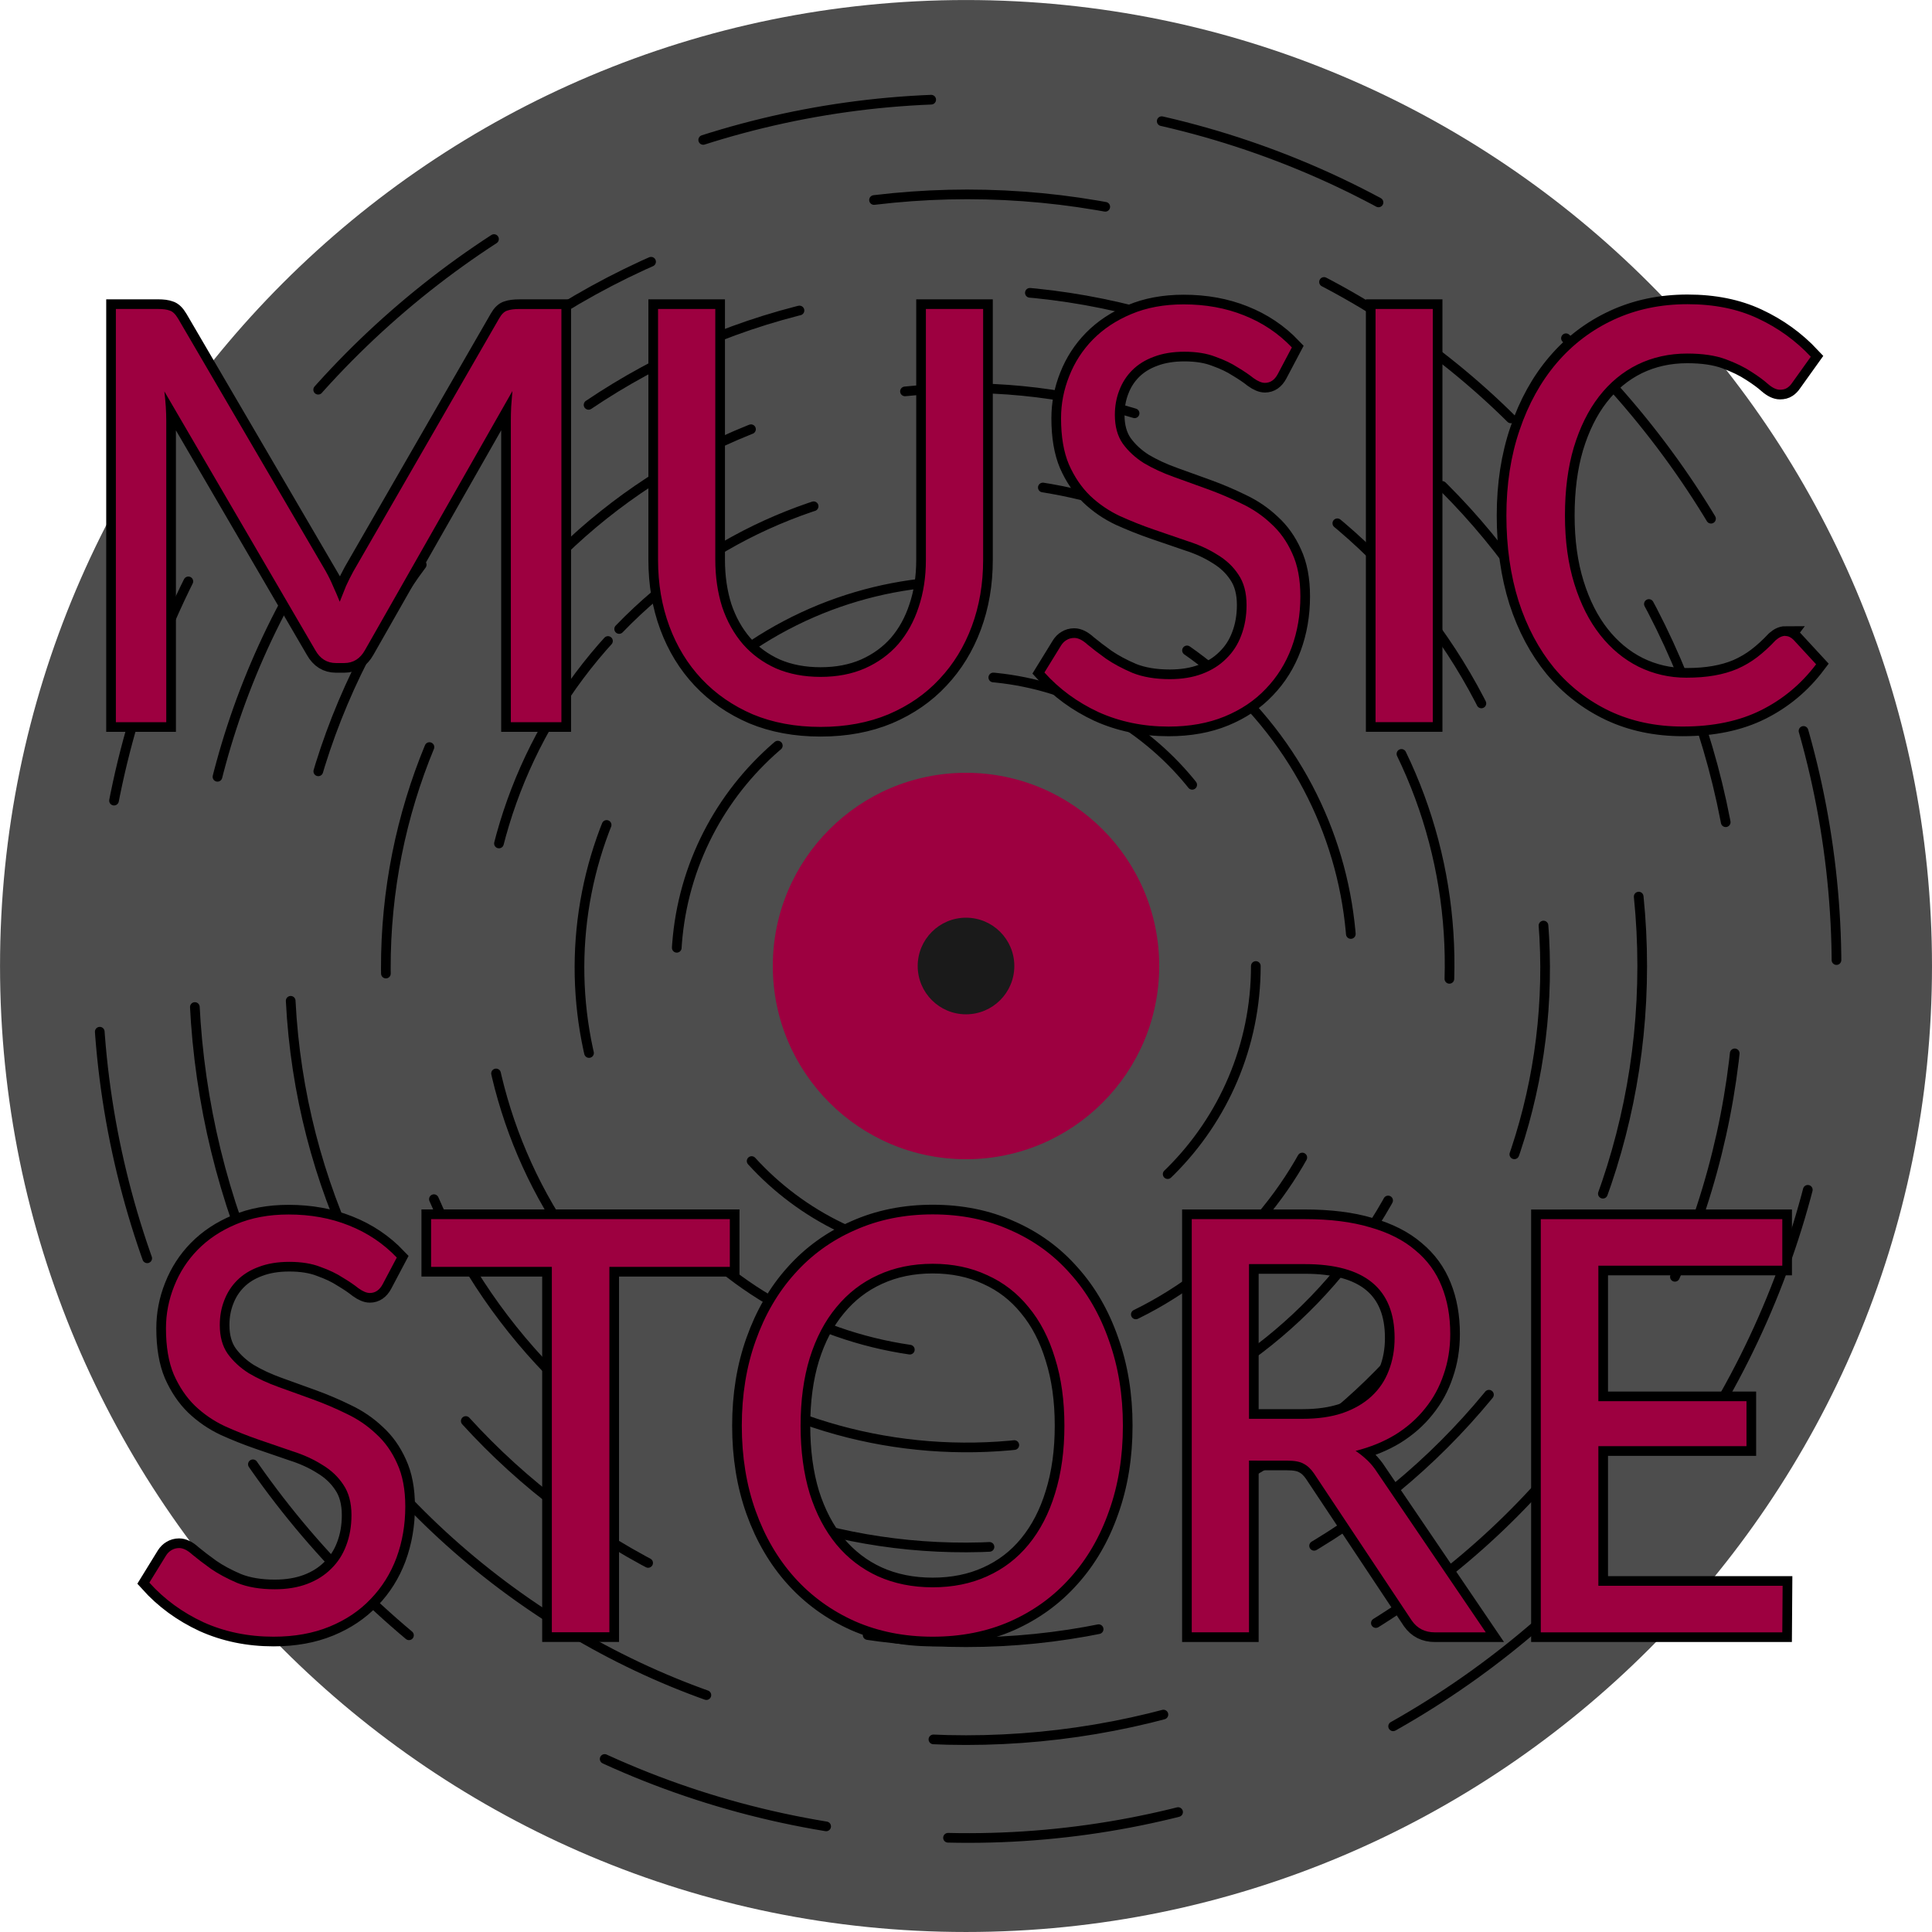
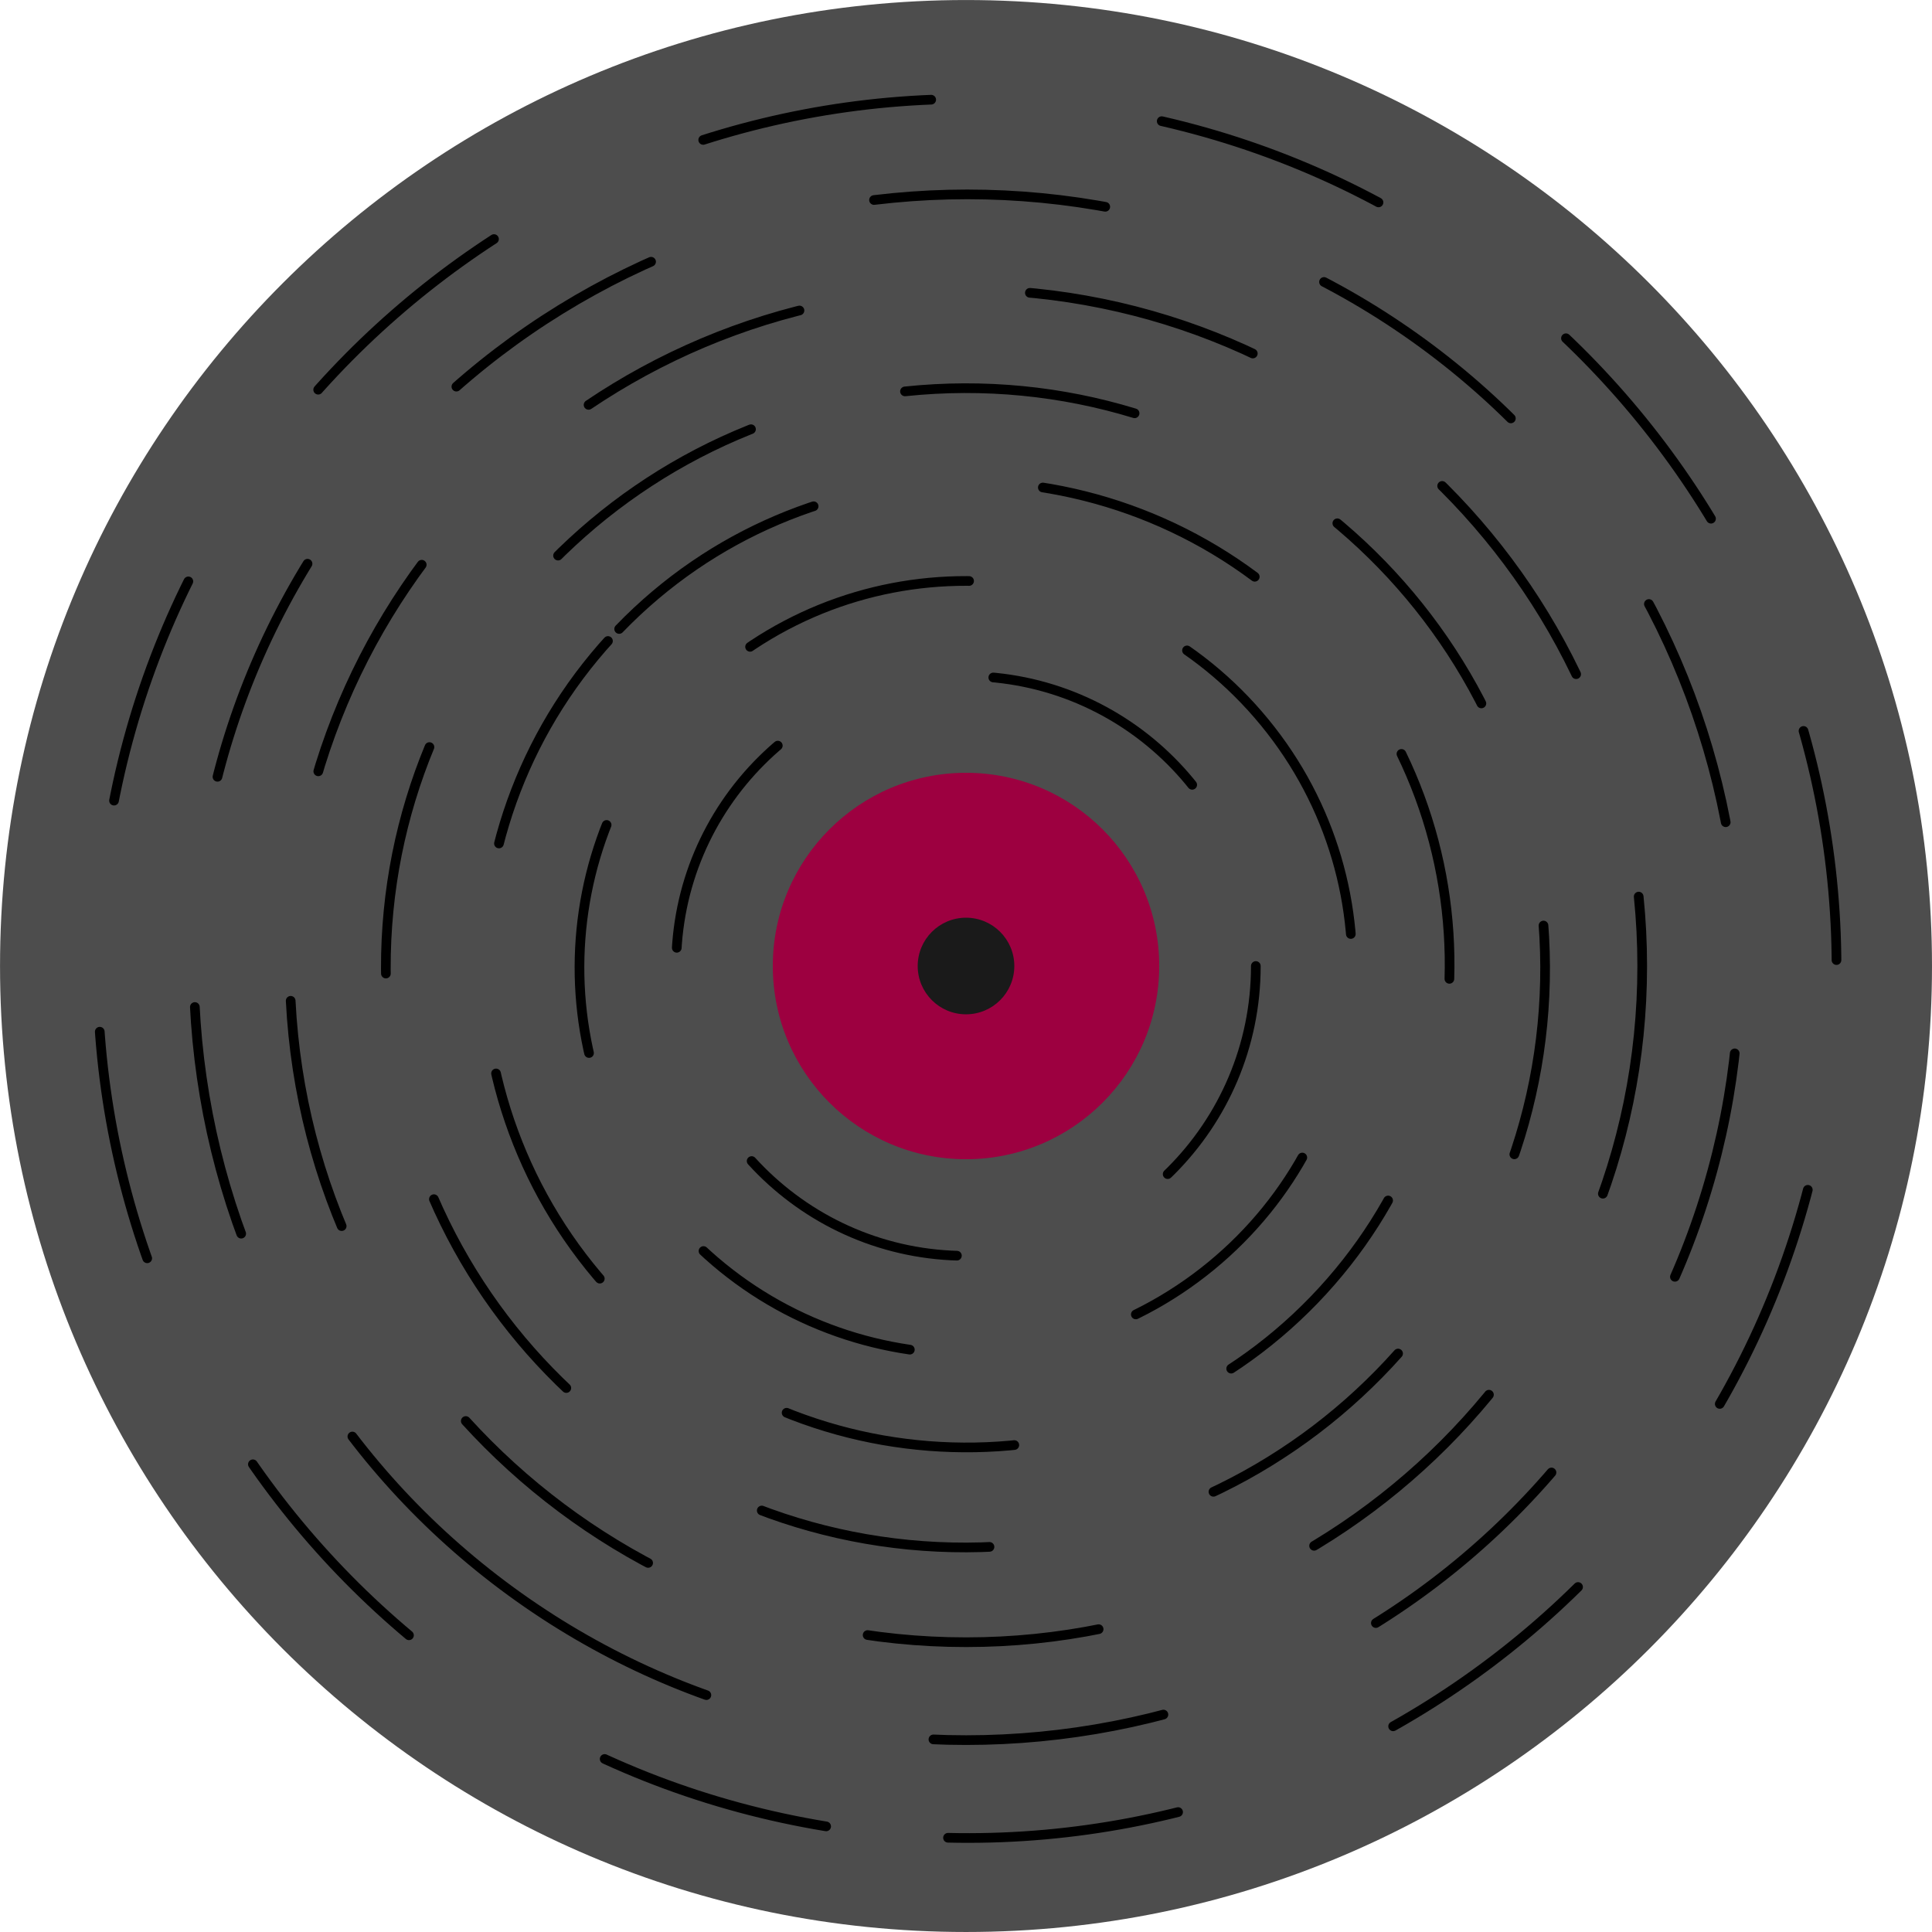
<svg xmlns="http://www.w3.org/2000/svg" width="52.917mm" height="52.917mm" viewBox="0 0 52.917 52.917" version="1.1" id="svg1">
  <defs id="defs1" />
  <g id="layer1" transform="translate(-53.9402,-67.42525)">
    <circle style="vector-effect:non-scaling-stroke;fill:#4d4d4d;stroke:none;stroke-width:0.265;stroke-linecap:round;-inkscape-stroke:hairline;paint-order:stroke markers fill" id="path1" cx="80.399" cy="93.884" r="26.458" />
    <circle style="fill:none;stroke:#000000;stroke-width:0.265;stroke-linecap:round;stroke-dasharray:6.36, 6.36;stroke-dashoffset:0;stroke-opacity:1;paint-order:stroke markers fill" id="path1-9" cx="79.677" cy="-94.589" r="23.812" transform="rotate(99.326)" />
    <circle style="fill:none;stroke:#000000;stroke-width:0.265;stroke-linecap:round;stroke-opacity:1;paint-order:stroke markers fill;stroke-dasharray:6.36,6.36;stroke-dashoffset:0" id="path1-9-7" cx="80.399" cy="93.884" r="18.521" />
    <circle style="fill:none;stroke:#000000;stroke-width:0.265;stroke-linecap:round;stroke-dasharray:6.36, 6.36;stroke-dashoffset:0;stroke-opacity:1;paint-order:stroke markers fill" id="path1-9-7-6" cx="-101.81" cy="70.142" r="15.875" transform="rotate(-95.99061)" />
    <circle style="fill:none;stroke:#000000;stroke-width:0.265;stroke-linecap:round;stroke-dasharray:6.36, 6.36;stroke-dashoffset:0;stroke-opacity:1;paint-order:stroke markers fill" id="path1-9-7-6-4" cx="-123.033" cy="-11.654" r="13.229" transform="rotate(-136.0054)" />
    <circle style="fill:none;stroke:#000000;stroke-width:0.265;stroke-linecap:round;stroke-dasharray:6.36, 6.36;stroke-dashoffset:0;stroke-opacity:1;paint-order:stroke markers fill" id="path1-9-7-6-4-3" cx="2.552" cy="123.604" r="10.583" transform="rotate(-39.38033)" />
    <circle style="fill:none;stroke:#000000;stroke-width:0.265;stroke-linecap:round;stroke-opacity:1;paint-order:stroke markers fill;stroke-dasharray:6.36,6.36;stroke-dashoffset:0" id="path1-9-7-6-4-3-5" cx="80.399" cy="93.884" r="7.938" />
    <circle style="vector-effect:non-scaling-stroke;fill:#9d0040;stroke:none;stroke-width:0.053;stroke-linecap:round;stroke-opacity:1;-inkscape-stroke:hairline;paint-order:stroke markers fill;fill-opacity:1" id="path1-9-7-6-4-3-5-8" cx="80.399" cy="93.884" r="5.292" />
    <circle style="vector-effect:non-scaling-stroke;fill:#1a1a1a;fill-opacity:1;stroke:none;stroke-width:0.013;stroke-linecap:round;stroke-opacity:1;-inkscape-stroke:hairline;paint-order:stroke markers fill" id="path1-9-7-6-4-3-5-8-1" cx="80.399" cy="93.884" r="1.323" />
    <circle style="fill:none;stroke:#000000;stroke-width:0.265;stroke-linecap:round;stroke-dasharray:6.36, 6.36;stroke-dashoffset:0;stroke-opacity:1;paint-order:stroke markers fill" id="path1-9-7-7" cx="29.951" cy="-119.96" r="21.167" transform="rotate(125.4098)" />
-     <path style="font-size:17.639px;line-height:1.1;font-family:Carlito;-inkscape-font-specification:Carlito;text-align:center;letter-spacing:0px;word-spacing:0px;text-anchor:middle;fill:#9d0040;stroke:#000000;stroke-width:0.529;stroke-linecap:round;paint-order:stroke markers fill" d="m 62.867,83.08 q 0.112,0.198 0.198,0.405 0.095,0.207 0.181,0.422 0.086,-0.224 0.172,-0.431 0.095,-0.207 0.198,-0.396 l 3.996,-6.933 q 0.103,-0.181 0.224,-0.215 0.121,-0.043 0.327,-0.043 h 1.154 V 87.206 H 67.932 V 78.946 q 0,-0.172 0.009,-0.379 0.017,-0.215 0.034,-0.431 l -4.039,7.097 q -0.198,0.353 -0.568,0.353 h -0.224 q -0.37,0 -0.568,-0.353 l -4.134,-7.088 q 0.052,0.431 0.052,0.801 v 8.26 H 57.114 V 75.888 h 1.154 q 0.207,0 0.319,0.043 0.121,0.034 0.233,0.224 l 4.048,6.925 z m 13.548,2.885 q 0.68,0 1.214,-0.233 0.543,-0.241 0.913,-0.663 0.37,-0.431 0.56,-1.016 0.198,-0.586 0.198,-1.292 v -6.873 h 1.568 v 6.873 q 0,0.982 -0.31,1.817 -0.31,0.835 -0.887,1.447 -0.568,0.612 -1.395,0.965 -0.827,0.345 -1.86,0.345 -1.034,0 -1.86,-0.345 -0.818,-0.353 -1.395,-0.965 -0.577,-0.612 -0.887,-1.447 -0.31,-0.835 -0.31,-1.817 v -6.873 h 1.568 v 6.864 q 0,0.706 0.189,1.301 0.198,0.586 0.568,1.016 0.37,0.422 0.904,0.663 0.543,0.233 1.223,0.233 z m 12.523,-8.294 q -0.129,0.241 -0.353,0.241 -0.129,0 -0.31,-0.129 -0.172,-0.138 -0.431,-0.293 -0.25,-0.164 -0.612,-0.293 -0.353,-0.138 -0.853,-0.138 -0.474,0 -0.835,0.138 -0.353,0.129 -0.594,0.37 -0.233,0.233 -0.353,0.551 -0.121,0.31 -0.121,0.672 0,0.474 0.215,0.784 0.224,0.31 0.577,0.534 0.362,0.215 0.818,0.379 0.456,0.164 0.93,0.336 0.474,0.172 0.93,0.396 0.456,0.215 0.81,0.551 0.362,0.327 0.577,0.81 0.224,0.482 0.224,1.18 0,0.749 -0.241,1.404 -0.241,0.646 -0.706,1.128 -0.456,0.482 -1.128,0.758 -0.672,0.276 -1.533,0.276 -1.042,0 -1.921,-0.396 -0.87,-0.405 -1.481,-1.085 l 0.456,-0.741 q 0.06,-0.095 0.146,-0.146 0.095,-0.06 0.215,-0.06 0.164,0 0.362,0.181 0.207,0.172 0.508,0.388 0.301,0.207 0.723,0.388 0.431,0.172 1.025,0.172 0.5,0 0.887,-0.146 0.388,-0.146 0.655,-0.413 0.276,-0.267 0.413,-0.637 0.146,-0.379 0.146,-0.835 0,-0.508 -0.224,-0.835 -0.215,-0.327 -0.577,-0.543 -0.353,-0.224 -0.81,-0.37 -0.456,-0.155 -0.93,-0.319 -0.474,-0.164 -0.93,-0.37 -0.456,-0.215 -0.818,-0.56 -0.353,-0.345 -0.577,-0.853 -0.215,-0.508 -0.215,-1.266 0,-0.594 0.224,-1.154 0.224,-0.568 0.646,-0.999 0.431,-0.439 1.051,-0.698 0.629,-0.267 1.438,-0.267 0.904,0 1.654,0.301 0.758,0.301 1.309,0.878 z m 4.246,9.534 h -1.568 V 75.888 h 1.568 z m 9.655,-2.36 q 0.121,0 0.224,0.103 l 0.62,0.672 q -0.612,0.81 -1.507,1.257 -0.896,0.448 -2.145,0.448 -1.102,0 -1.998,-0.422 -0.887,-0.422 -1.524,-1.18 -0.629,-0.767 -0.973,-1.826 -0.336,-1.068 -0.336,-2.351 0,-1.283 0.362,-2.343 0.362,-1.068 1.016,-1.835 0.655,-0.767 1.568,-1.189 0.913,-0.422 2.015,-0.422 1.094,0 1.921,0.388 0.835,0.388 1.456,1.051 l -0.517,0.723 q -0.052,0.078 -0.129,0.129 -0.077,0.052 -0.198,0.052 -0.146,0 -0.327,-0.155 -0.172,-0.155 -0.456,-0.336 -0.284,-0.189 -0.706,-0.345 -0.422,-0.155 -1.051,-0.155 -0.741,0 -1.361,0.301 -0.612,0.301 -1.059,0.878 -0.439,0.568 -0.689,1.395 -0.241,0.818 -0.241,1.86 0,1.051 0.258,1.878 0.258,0.827 0.706,1.395 0.448,0.568 1.051,0.87 0.612,0.301 1.309,0.301 0.431,0 0.767,-0.06 0.345,-0.06 0.629,-0.181 0.293,-0.129 0.543,-0.319 0.258,-0.198 0.508,-0.465 0.138,-0.121 0.267,-0.121 z" id="text1" aria-label="MUSIC" />
-     <path style="font-size:17.639px;line-height:1.1;font-family:Carlito;-inkscape-font-specification:Carlito;text-align:center;letter-spacing:0px;word-spacing:0px;text-anchor:middle;fill:#9d0040;stroke:#000000;stroke-width:0.529;stroke-linecap:round;paint-order:stroke markers fill" d="m 64.422,102.599 q -0.129,0.241 -0.353,0.241 -0.129,0 -0.31,-0.129 -0.172,-0.138 -0.431,-0.293 -0.25,-0.164 -0.612,-0.293 -0.353,-0.138 -0.853,-0.138 -0.474,0 -0.835,0.138 -0.353,0.129 -0.594,0.37 -0.233,0.233 -0.353,0.551 -0.121,0.31 -0.121,0.672 0,0.474 0.215,0.784 0.224,0.31 0.577,0.534 0.362,0.215 0.818,0.379 0.456,0.164 0.93,0.336 0.474,0.172 0.93,0.396 0.456,0.215 0.81,0.551 0.362,0.327 0.577,0.81 0.224,0.482 0.224,1.18 0,0.749 -0.241,1.404 -0.241,0.646 -0.706,1.128 -0.456,0.482 -1.128,0.758 -0.672,0.276 -1.533,0.276 -1.042,0 -1.921,-0.396 -0.87,-0.405 -1.481,-1.085 l 0.456,-0.741 q 0.06,-0.095 0.146,-0.146 0.095,-0.06 0.215,-0.06 0.164,0 0.362,0.181 0.207,0.172 0.508,0.388 0.301,0.207 0.723,0.388 0.431,0.172 1.025,0.172 0.5,0 0.887,-0.146 0.388,-0.146 0.655,-0.413 0.276,-0.267 0.413,-0.637 0.146,-0.379 0.146,-0.835 0,-0.508 -0.224,-0.835 -0.215,-0.327 -0.577,-0.543 -0.353,-0.224 -0.81,-0.37 -0.456,-0.155 -0.93,-0.319 -0.474,-0.164 -0.93,-0.37 -0.456,-0.215 -0.818,-0.56 -0.353,-0.345 -0.577,-0.853 -0.215,-0.508 -0.215,-1.266 0,-0.594 0.224,-1.154 0.224,-0.568 0.646,-0.999 0.431,-0.439 1.051,-0.698 0.629,-0.267 1.438,-0.267 0.904,0 1.654,0.301 0.758,0.301 1.309,0.878 z m 9.508,-1.783 v 1.309 h -3.299 v 10.008 h -1.576 v -10.008 h -3.307 v -1.309 z m 10.766,5.659 q 0,1.275 -0.379,2.334 -0.37,1.059 -1.059,1.826 -0.68,0.767 -1.645,1.197 -0.956,0.422 -2.127,0.422 -1.163,0 -2.127,-0.422 -0.965,-0.431 -1.654,-1.197 -0.689,-0.767 -1.068,-1.826 -0.379,-1.059 -0.379,-2.334 0,-1.266 0.379,-2.325 0.379,-1.068 1.068,-1.835 0.689,-0.775 1.654,-1.197 0.965,-0.431 2.127,-0.431 1.171,0 2.127,0.431 0.965,0.422 1.645,1.197 0.689,0.767 1.059,1.835 0.379,1.059 0.379,2.325 z m -1.602,0 q 0,-1.034 -0.258,-1.852 -0.25,-0.827 -0.723,-1.395 -0.465,-0.577 -1.137,-0.878 -0.663,-0.31 -1.49,-0.31 -0.827,0 -1.499,0.31 -0.663,0.301 -1.137,0.878 -0.474,0.568 -0.732,1.395 -0.25,0.818 -0.25,1.852 0,1.034 0.25,1.86 0.258,0.818 0.732,1.395 0.474,0.568 1.137,0.87 0.672,0.301 1.499,0.301 0.827,0 1.49,-0.301 0.672,-0.301 1.137,-0.87 0.474,-0.577 0.723,-1.395 0.258,-0.827 0.258,-1.86 z m 5.056,0.956 v 4.703 h -1.568 v -11.317 h 3.101 q 1.034,0 1.783,0.224 0.758,0.215 1.24,0.629 0.491,0.405 0.723,0.99 0.233,0.577 0.233,1.301 0,0.594 -0.181,1.111 -0.172,0.517 -0.508,0.93 -0.327,0.413 -0.81,0.715 -0.482,0.293 -1.094,0.448 0.146,0.095 0.276,0.215 0.129,0.112 0.25,0.276 l 3.04,4.479 h -1.395 q -0.405,0 -0.629,-0.319 l -2.679,-4.031 q -0.129,-0.189 -0.284,-0.267 -0.146,-0.086 -0.448,-0.086 z m 0,-1.145 h 1.473 q 0.62,0 1.085,-0.155 0.474,-0.164 0.792,-0.456 0.319,-0.293 0.474,-0.698 0.164,-0.413 0.164,-0.904 0,-2.024 -2.455,-2.024 H 88.15 Z m 14.607,-5.469 v 1.275 h -5.038 v 3.712 h 4.057 v 1.232 h -4.057 v 3.824 h 5.047 l -0.009,1.275 h -6.615 v -11.317 z" id="text1-4" aria-label="STORE" />
  </g>
</svg>
